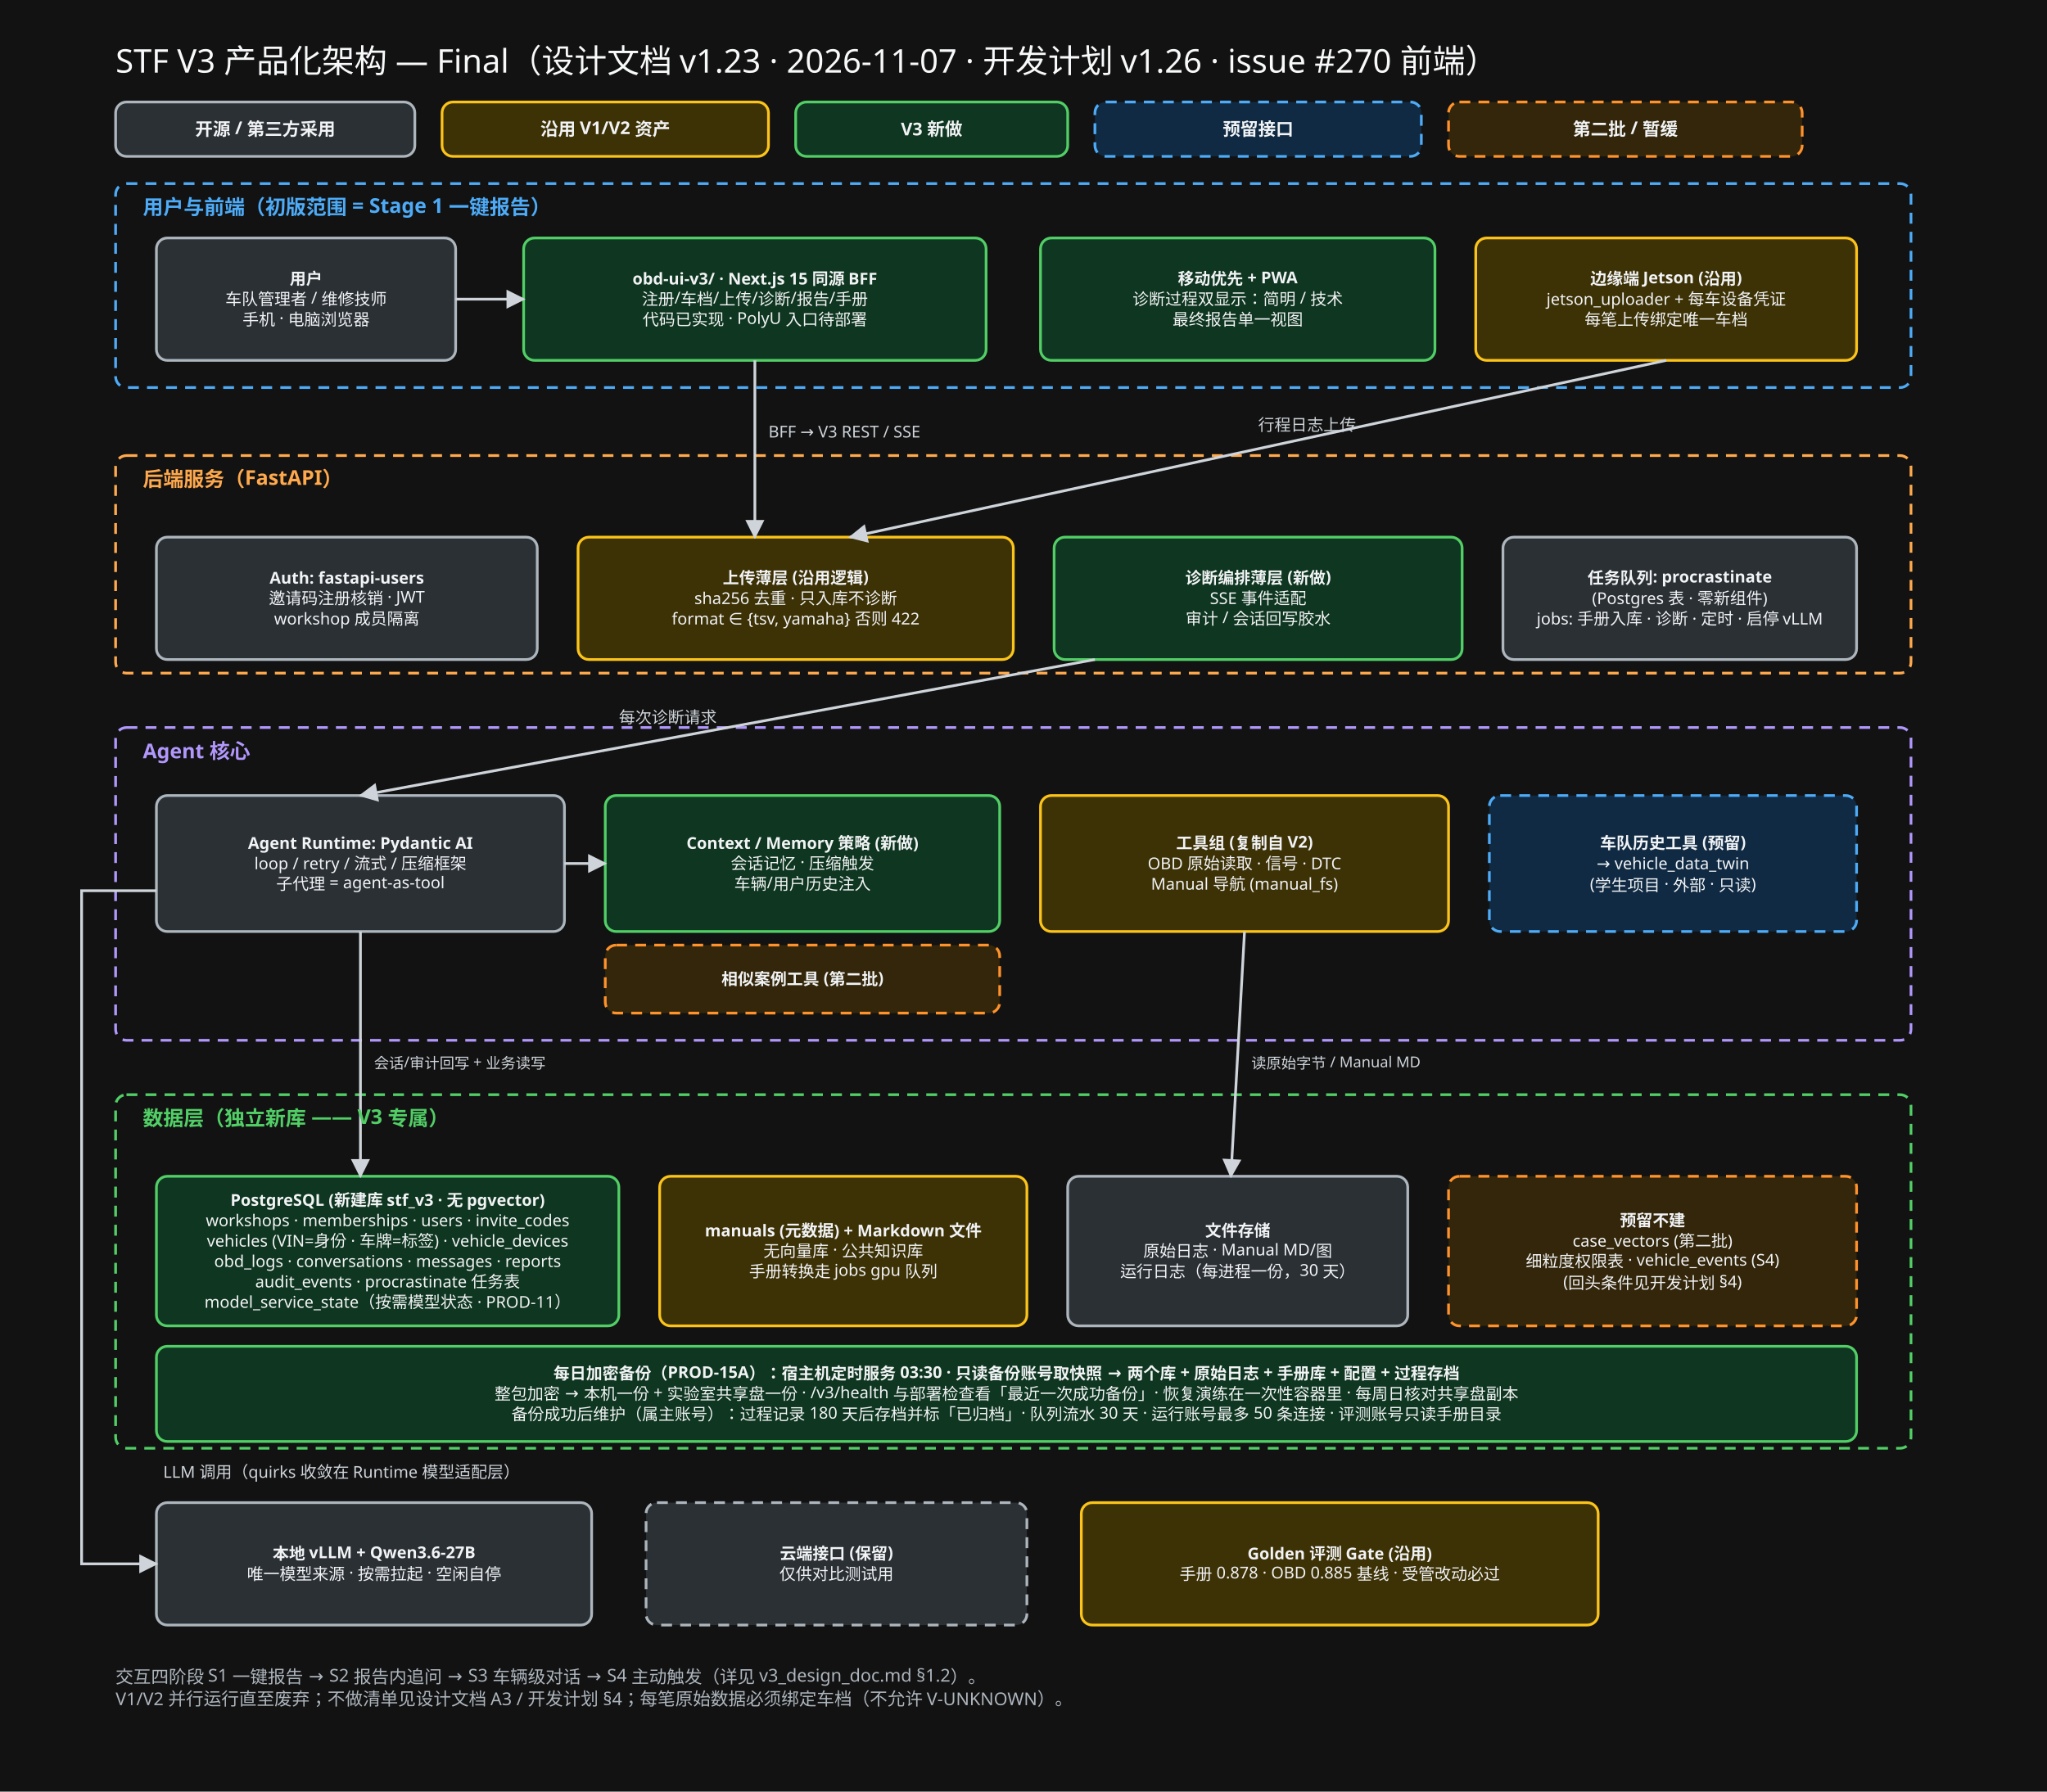
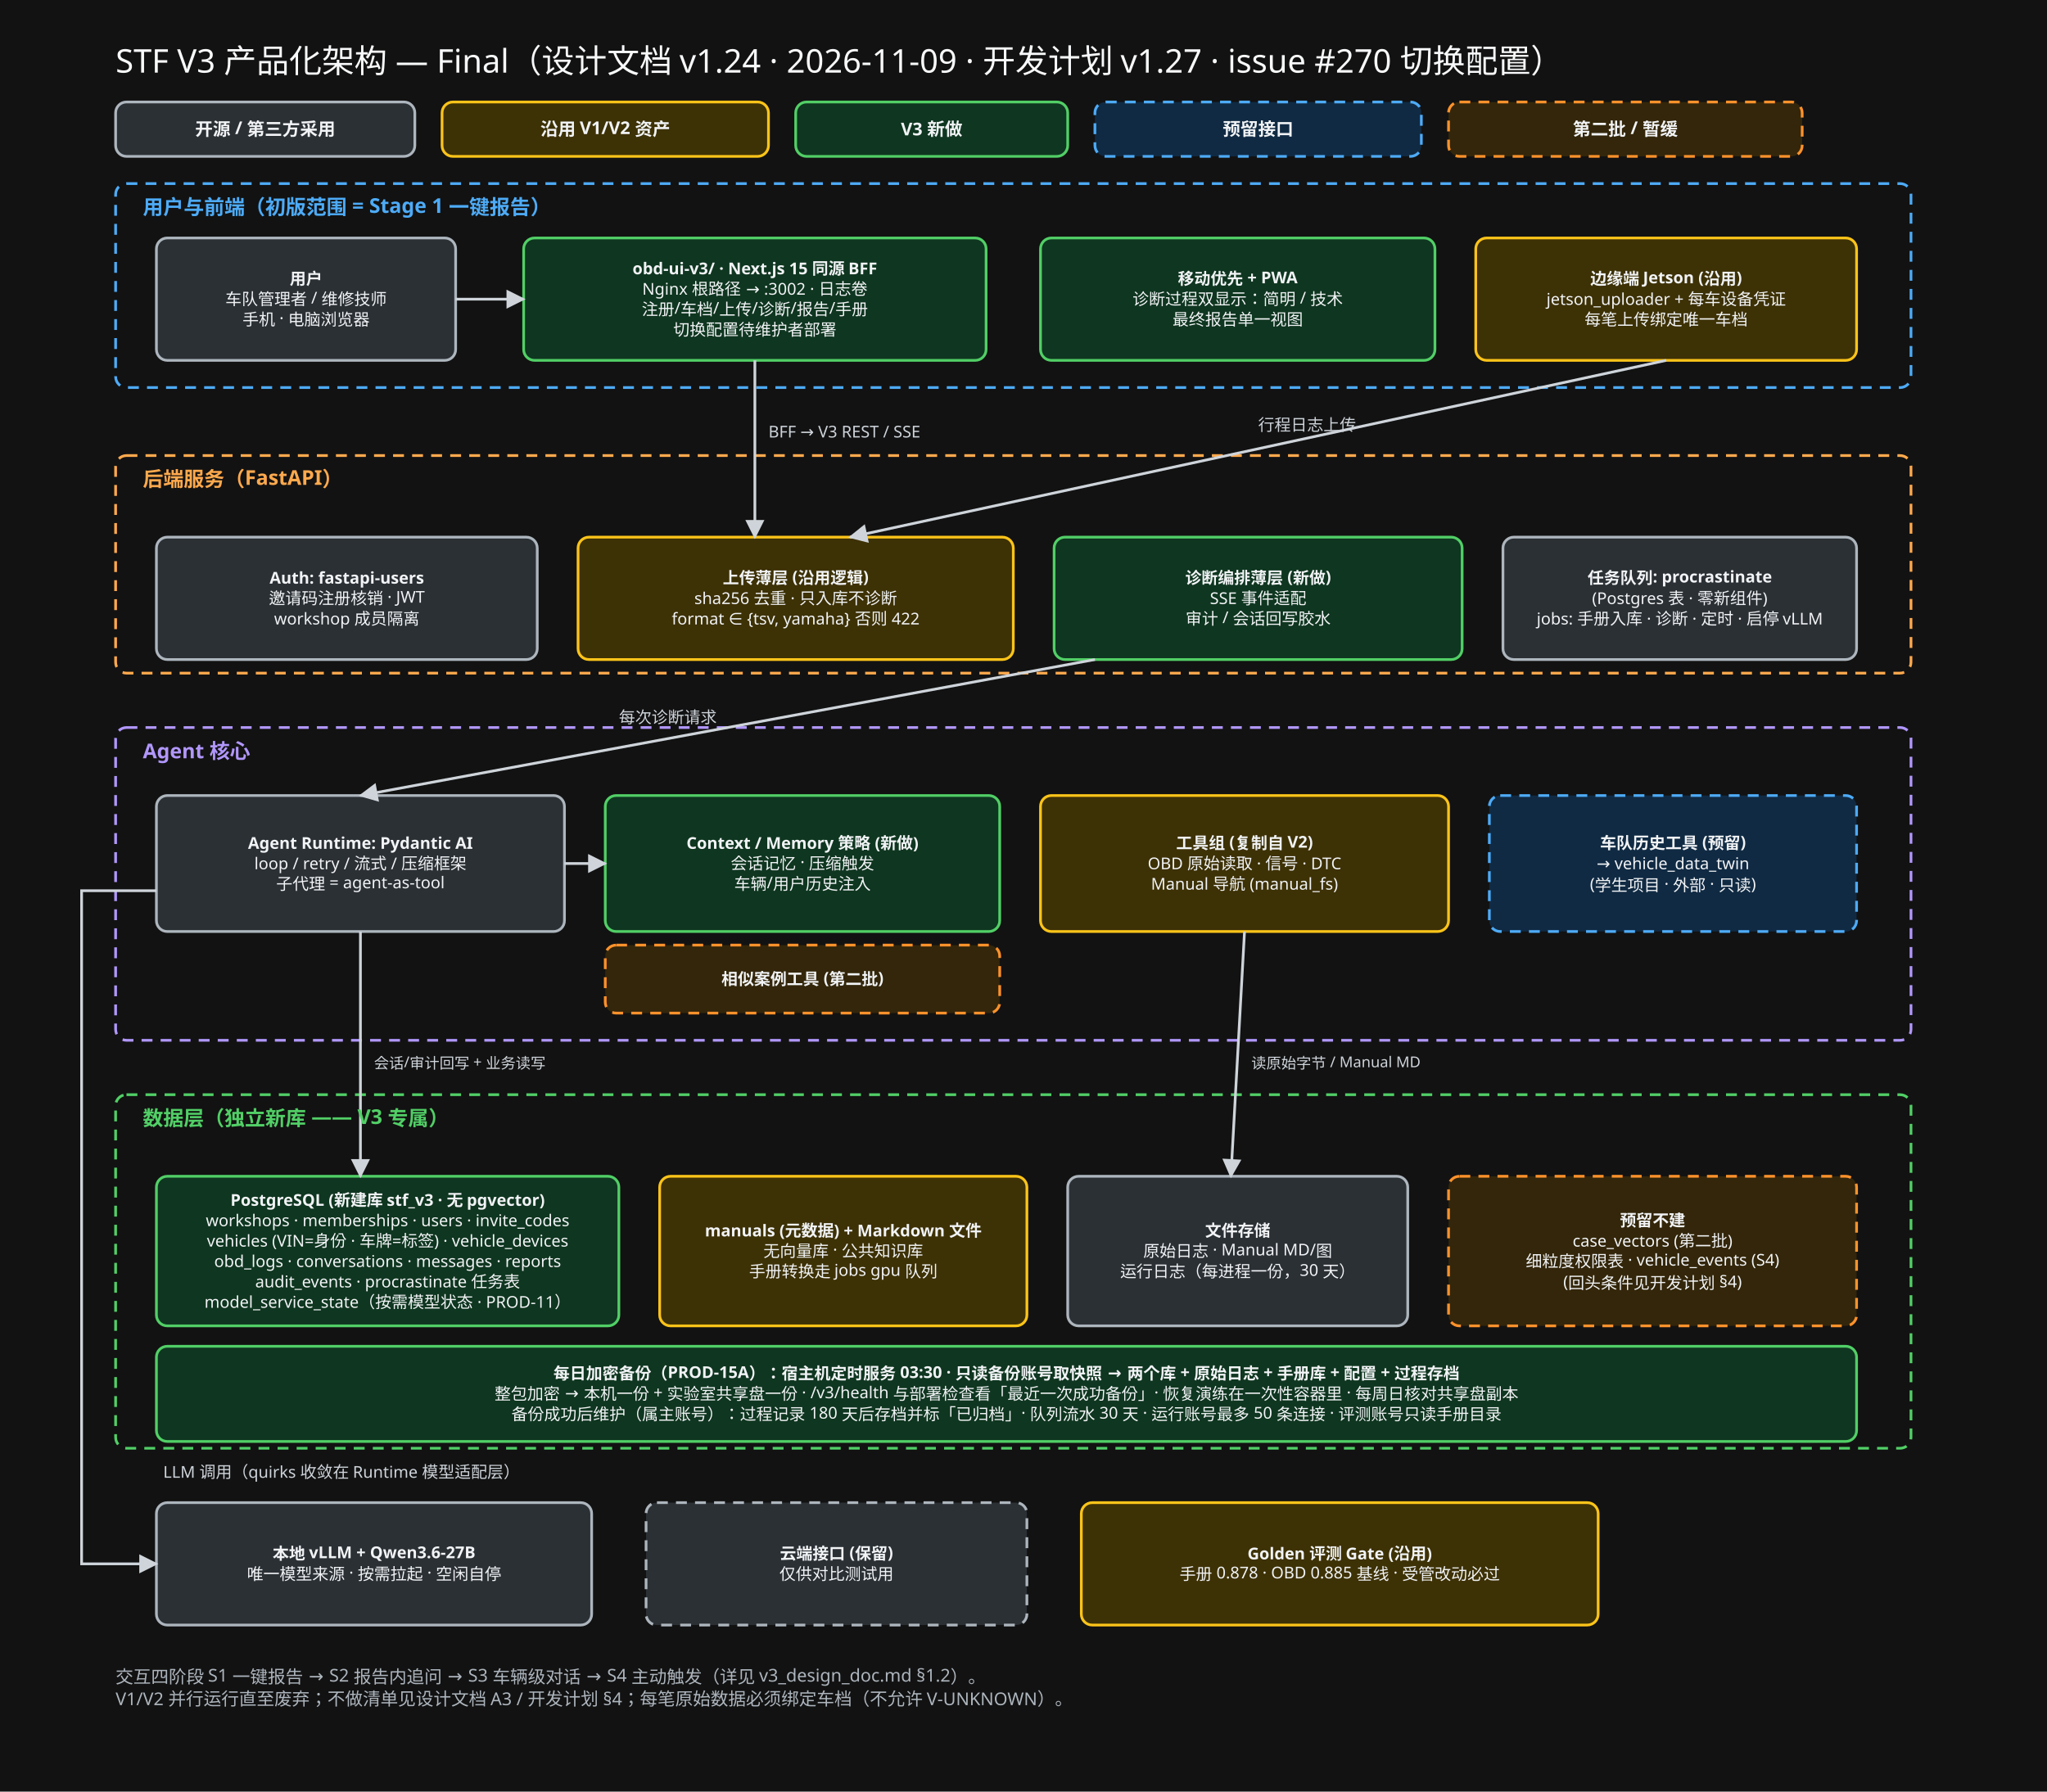
<svg xmlns="http://www.w3.org/2000/svg" viewBox="-25 -75 1505 1317.5" font-family="Segoe UI, Microsoft YaHei, sans-serif">
  <defs>
    <marker id="ah" viewBox="0 0 10 10" refX="9" refY="5" markerWidth="7" markerHeight="7" orient="auto-start-reverse">
      <path d="M0,0 L10,5 L0,10 z" fill="#ced4da" />
    </marker>
  </defs>
  <rect x="-25" y="-75" width="1505" height="1317.5" fill="#121212" />
  <rect x="60" y="0" width="220" height="40" rx="8" fill="#2b3035" stroke="#adb5bd" stroke-width="2" />
  <rect x="300" y="0" width="240" height="40" rx="8" fill="#3d3106" stroke="#fcc419" stroke-width="2" />
  <rect x="560" y="0" width="200" height="40" rx="8" fill="#0f3620" stroke="#51cf66" stroke-width="2" />
  <rect x="780" y="0" width="240" height="40" rx="8" fill="#102a43" stroke="#4dabf7" stroke-width="2" stroke-dasharray="8 6" />
  <rect x="1040" y="0" width="260" height="40" rx="8" fill="#33260a" stroke="#ff922b" stroke-width="2" stroke-dasharray="8 6" />
  <rect x="60" y="60" width="1320" height="150" rx="8" fill="transparent" stroke="#4dabf7" stroke-width="2" stroke-dasharray="8 6" />
  <rect x="90" y="100" width="220" height="90" rx="8" fill="#2b3035" stroke="#adb5bd" stroke-width="2" />
  <rect x="360" y="100" width="340" height="90" rx="8" fill="#0f3620" stroke="#51cf66" stroke-width="2" />
  <rect x="740" y="100" width="290" height="90" rx="8" fill="#0f3620" stroke="#51cf66" stroke-width="2" />
  <rect x="1060" y="100" width="280" height="90" rx="8" fill="#3d3106" stroke="#fcc419" stroke-width="2" />
  <rect x="60" y="260" width="1320" height="160" rx="8" fill="transparent" stroke="#ffa94d" stroke-width="2" stroke-dasharray="8 6" />
  <rect x="90" y="320" width="280" height="90" rx="8" fill="#2b3035" stroke="#adb5bd" stroke-width="2" />
  <rect x="400" y="320" width="320" height="90" rx="8" fill="#3d3106" stroke="#fcc419" stroke-width="2" />
  <rect x="750" y="320" width="300" height="90" rx="8" fill="#0f3620" stroke="#51cf66" stroke-width="2" />
  <rect x="1080" y="320" width="260" height="90" rx="8" fill="#2b3035" stroke="#adb5bd" stroke-width="2" />
  <rect x="60" y="460" width="1320" height="230" rx="8" fill="transparent" stroke="#b197fc" stroke-width="2" stroke-dasharray="8 6" />
  <rect x="90" y="510" width="300" height="100" rx="8" fill="#2b3035" stroke="#adb5bd" stroke-width="2" />
  <rect x="420" y="510" width="290" height="100" rx="8" fill="#0f3620" stroke="#51cf66" stroke-width="2" />
  <rect x="740" y="510" width="300" height="100" rx="8" fill="#3d3106" stroke="#fcc419" stroke-width="2" />
  <rect x="1070" y="510" width="270" height="100" rx="8" fill="#102a43" stroke="#4dabf7" stroke-width="2" stroke-dasharray="8 6" />
  <rect x="420" y="620" width="290" height="50" rx="8" fill="#33260a" stroke="#ff922b" stroke-width="2" stroke-dasharray="8 6" />
  <rect x="60" y="730" width="1320" height="260" rx="8" fill="transparent" stroke="#51cf66" stroke-width="2" stroke-dasharray="8 6" />
  <rect x="90" y="790" width="340" height="110" rx="8" fill="#0f3620" stroke="#51cf66" stroke-width="2" />
  <rect x="460" y="790" width="270" height="110" rx="8" fill="#3d3106" stroke="#fcc419" stroke-width="2" />
  <rect x="760" y="790" width="250" height="110" rx="8" fill="#2b3035" stroke="#adb5bd" stroke-width="2" />
  <rect x="1040" y="790" width="300" height="110" rx="8" fill="#33260a" stroke="#ff922b" stroke-width="2" stroke-dasharray="8 6" />
  <rect x="90" y="915" width="1250" height="70" rx="8" fill="#0f3620" stroke="#51cf66" stroke-width="2" />
  <rect x="90" y="1030" width="320" height="90" rx="8" fill="#2b3035" stroke="#adb5bd" stroke-width="2" />
  <rect x="450" y="1030" width="280" height="90" rx="8" fill="#2b3035" stroke="#adb5bd" stroke-width="2" stroke-dasharray="8 6" />
  <rect x="770" y="1030" width="380" height="90" rx="8" fill="#3d3106" stroke="#fcc419" stroke-width="2" />
  <polyline points="310,145 360,145" fill="none" stroke="#ced4da" stroke-width="2" marker-end="url(#ah)" />
  <polyline points="530,190 530,320" fill="none" stroke="#ced4da" stroke-width="2" marker-end="url(#ah)" />
  <polyline points="1200,190 600,320" fill="none" stroke="#ced4da" stroke-width="2" marker-end="url(#ah)" />
  <polyline points="780,410 240,510" fill="none" stroke="#ced4da" stroke-width="2" marker-end="url(#ah)" />
  <polyline points="390,560 420,560" fill="none" stroke="#ced4da" stroke-width="2" marker-end="url(#ah)" />
  <polyline points="240,610 240,790" fill="none" stroke="#ced4da" stroke-width="2" marker-end="url(#ah)" />
  <polyline points="890,610 880,790" fill="none" stroke="#ced4da" stroke-width="2" marker-end="url(#ah)" />
  <polyline points="90,580 35,580 35,1075 90,1075" fill="none" stroke="#ced4da" stroke-width="2" marker-end="url(#ah)" />
-   <text x="60" y="-21.60" font-size="24" fill="#f8f9fa">STF V3 产品化架构 — Final（设计文档 v1.23 · 2026-11-07 · 开发计划 v1.26 · issue #270 前端）</text>
+   <text x="60" y="-21.60" font-size="24" fill="#f8f9fa">STF V3 产品化架构 — Final（设计文档 v1.24 · 2026-11-09 · 开发计划 v1.27 · issue #270 切换配置）</text>
  <text x="170.0" y="24.55" text-anchor="middle" font-size="13" fill="#f1f3f5" font-weight="600">开源 / 第三方采用</text>
  <text x="420.0" y="24.55" text-anchor="middle" font-size="13" fill="#f1f3f5" font-weight="600">沿用 V1/V2 资产</text>
  <text x="660.0" y="24.55" text-anchor="middle" font-size="13" fill="#f1f3f5" font-weight="600">V3 新做</text>
  <text x="900.0" y="24.55" text-anchor="middle" font-size="13" fill="#f1f3f5" font-weight="600">预留接口</text>
  <text x="1170.0" y="24.55" text-anchor="middle" font-size="13" fill="#f1f3f5" font-weight="600">第二批 / 暂缓</text>
  <text x="80" y="82.62" font-size="15" fill="#4dabf7" font-weight="600">用户与前端（初版范围 = Stage 1 一键报告）</text>
  <text x="200.0" y="134.20" text-anchor="middle" font-size="12" fill="#f1f3f5" font-weight="600">用户</text>
  <text x="200.0" y="149.20" text-anchor="middle" font-size="12" fill="#f1f3f5">车队管理者 / 维修技师</text>
  <text x="200.0" y="164.20" text-anchor="middle" font-size="12" fill="#f1f3f5">手机 · 电脑浏览器</text>
-   <text x="530.0" y="134.20" text-anchor="middle" font-size="12" fill="#f1f3f5" font-weight="600">obd-ui-v3/ · Next.js 15 同源 BFF</text>
-   <text x="530.0" y="149.20" text-anchor="middle" font-size="12" fill="#f1f3f5">注册/车档/上传/诊断/报告/手册</text>
-   <text x="530.0" y="164.20" text-anchor="middle" font-size="12" fill="#f1f3f5">代码已实现 · PolyU 入口待部署</text>
+   <text x="530.0" y="126.70" text-anchor="middle" font-size="12" fill="#f1f3f5" font-weight="600">obd-ui-v3/ · Next.js 15 同源 BFF</text>
+   <text x="530.0" y="141.70" text-anchor="middle" font-size="12" fill="#f1f3f5">Nginx 根路径 → :3002 · 日志卷</text>
+   <text x="530.0" y="156.70" text-anchor="middle" font-size="12" fill="#f1f3f5">注册/车档/上传/诊断/报告/手册</text>
+   <text x="530.0" y="171.70" text-anchor="middle" font-size="12" fill="#f1f3f5">切换配置待维护者部署</text>
  <text x="885.0" y="134.20" text-anchor="middle" font-size="12" fill="#f1f3f5" font-weight="600">移动优先 + PWA</text>
  <text x="885.0" y="149.20" text-anchor="middle" font-size="12" fill="#f1f3f5">诊断过程双显示：简明 / 技术</text>
  <text x="885.0" y="164.20" text-anchor="middle" font-size="12" fill="#f1f3f5">最终报告单一视图</text>
  <text x="1200.0" y="134.20" text-anchor="middle" font-size="12" fill="#f1f3f5" font-weight="600">边缘端 Jetson (沿用)</text>
  <text x="1200.0" y="149.20" text-anchor="middle" font-size="12" fill="#f1f3f5">jetson_uploader + 每车设备凭证</text>
  <text x="1200.0" y="164.20" text-anchor="middle" font-size="12" fill="#f1f3f5">每笔上传绑定唯一车档</text>
  <text x="540" y="246.70" font-size="12" fill="#ced4da">BFF → V3 REST / SSE</text>
  <text x="900" y="241.70" font-size="12" fill="#ced4da">行程日志上传</text>
  <text x="80" y="282.62" font-size="15" fill="#ffa94d" font-weight="600">后端服务（FastAPI）</text>
  <text x="230.0" y="354.20" text-anchor="middle" font-size="12" fill="#f1f3f5" font-weight="600">Auth: fastapi-users</text>
  <text x="230.0" y="369.20" text-anchor="middle" font-size="12" fill="#f1f3f5">邀请码注册核销 · JWT</text>
  <text x="230.0" y="384.20" text-anchor="middle" font-size="12" fill="#f1f3f5">workshop 成员隔离</text>
  <text x="560.0" y="354.20" text-anchor="middle" font-size="12" fill="#f1f3f5" font-weight="600">上传薄层 (沿用逻辑)</text>
  <text x="560.0" y="369.20" text-anchor="middle" font-size="12" fill="#f1f3f5">sha256 去重 · 只入库不诊断</text>
  <text x="560.0" y="384.20" text-anchor="middle" font-size="12" fill="#f1f3f5">format ∈ {tsv, yamaha} 否则 422</text>
  <text x="900.0" y="354.20" text-anchor="middle" font-size="12" fill="#f1f3f5" font-weight="600">诊断编排薄层 (新做)</text>
  <text x="900.0" y="369.20" text-anchor="middle" font-size="12" fill="#f1f3f5">SSE 事件适配</text>
  <text x="900.0" y="384.20" text-anchor="middle" font-size="12" fill="#f1f3f5">审计 / 会话回写胶水</text>
  <text x="1210.0" y="354.20" text-anchor="middle" font-size="12" fill="#f1f3f5" font-weight="600">任务队列: procrastinate</text>
  <text x="1210.0" y="369.20" text-anchor="middle" font-size="12" fill="#f1f3f5">(Postgres 表 · 零新组件)</text>
  <text x="1210.0" y="384.20" text-anchor="middle" font-size="12" fill="#f1f3f5">jobs: 手册入库 · 诊断 · 定时 · 启停 vLLM</text>
  <text x="430" y="456.70" font-size="12" fill="#ced4da">每次诊断请求</text>
  <text x="80" y="482.62" font-size="15" fill="#b197fc" font-weight="600">Agent 核心</text>
  <text x="240.0" y="549.20" text-anchor="middle" font-size="12" fill="#f1f3f5" font-weight="600">Agent Runtime: Pydantic AI</text>
  <text x="240.0" y="564.20" text-anchor="middle" font-size="12" fill="#f1f3f5">loop / retry / 流式 / 压缩框架</text>
  <text x="240.0" y="579.20" text-anchor="middle" font-size="12" fill="#f1f3f5">子代理 = agent-as-tool</text>
  <text x="565.0" y="549.20" text-anchor="middle" font-size="12" fill="#f1f3f5" font-weight="600">Context / Memory 策略 (新做)</text>
  <text x="565.0" y="564.20" text-anchor="middle" font-size="12" fill="#f1f3f5">会话记忆 · 压缩触发</text>
  <text x="565.0" y="579.20" text-anchor="middle" font-size="12" fill="#f1f3f5">车辆/用户历史注入</text>
  <text x="890.0" y="549.20" text-anchor="middle" font-size="12" fill="#f1f3f5" font-weight="600">工具组 (复制自 V2)</text>
  <text x="890.0" y="564.20" text-anchor="middle" font-size="12" fill="#f1f3f5">OBD 原始读取 · 信号 · DTC</text>
  <text x="890.0" y="579.20" text-anchor="middle" font-size="12" fill="#f1f3f5">Manual 导航 (manual_fs)</text>
  <text x="1205.0" y="549.20" text-anchor="middle" font-size="12" fill="#f1f3f5" font-weight="600">车队历史工具 (预留)</text>
  <text x="1205.0" y="564.20" text-anchor="middle" font-size="12" fill="#f1f3f5">→ vehicle_data_twin</text>
  <text x="1205.0" y="579.20" text-anchor="middle" font-size="12" fill="#f1f3f5">(学生项目 · 外部 · 只读)</text>
  <text x="565.0" y="649.20" text-anchor="middle" font-size="12" fill="#f1f3f5" font-weight="600">相似案例工具 (第二批)</text>
  <text x="80" y="752.62" font-size="15" fill="#51cf66" font-weight="600">数据层（独立新库 —— V3 专属）</text>
  <text x="260.0" y="811.70" text-anchor="middle" font-size="12" fill="#f1f3f5" font-weight="600">PostgreSQL (新建库 stf_v3 · 无 pgvector)</text>
  <text x="260.0" y="826.70" text-anchor="middle" font-size="12" fill="#f1f3f5">workshops · memberships · users · invite_codes</text>
  <text x="260.0" y="841.70" text-anchor="middle" font-size="12" fill="#f1f3f5">vehicles (VIN=身份 · 车牌=标签) · vehicle_devices</text>
  <text x="260.0" y="856.70" text-anchor="middle" font-size="12" fill="#f1f3f5">obd_logs · conversations · messages · reports</text>
  <text x="260.0" y="871.70" text-anchor="middle" font-size="12" fill="#f1f3f5">audit_events · procrastinate 任务表</text>
  <text x="260.0" y="886.70" text-anchor="middle" font-size="12" fill="#f1f3f5">model_service_state（按需模型状态 · PROD-11）</text>
  <text x="595.0" y="834.20" text-anchor="middle" font-size="12" fill="#f1f3f5" font-weight="600">manuals (元数据) + Markdown 文件</text>
  <text x="595.0" y="849.20" text-anchor="middle" font-size="12" fill="#f1f3f5">无向量库 · 公共知识库</text>
  <text x="595.0" y="864.20" text-anchor="middle" font-size="12" fill="#f1f3f5">手册转换走 jobs gpu 队列</text>
  <text x="885.0" y="834.20" text-anchor="middle" font-size="12" fill="#f1f3f5" font-weight="600">文件存储</text>
  <text x="885.0" y="849.20" text-anchor="middle" font-size="12" fill="#f1f3f5">原始日志 · Manual MD/图</text>
  <text x="885.0" y="864.20" text-anchor="middle" font-size="12" fill="#f1f3f5">运行日志（每进程一份，30 天）</text>
  <text x="1190.0" y="826.70" text-anchor="middle" font-size="12" fill="#f1f3f5" font-weight="600">预留不建</text>
  <text x="1190.0" y="841.70" text-anchor="middle" font-size="12" fill="#f1f3f5">case_vectors (第二批)</text>
  <text x="1190.0" y="856.70" text-anchor="middle" font-size="12" fill="#f1f3f5">细粒度权限表 · vehicle_events (S4)</text>
  <text x="1190.0" y="871.70" text-anchor="middle" font-size="12" fill="#f1f3f5">(回头条件见开发计划 §4)</text>
  <text x="715.0" y="939.20" text-anchor="middle" font-size="12" fill="#f1f3f5" font-weight="600">每日加密备份（PROD-15A）：宿主机定时服务 03:30 · 只读备份账号取快照 → 两个库 + 原始日志 + 手册库 + 配置 + 过程存档</text>
  <text x="715.0" y="954.20" text-anchor="middle" font-size="12" fill="#f1f3f5">整包加密 → 本机一份 + 实验室共享盘一份 · /v3/health 与部署检查看「最近一次成功备份」· 恢复演练在一次性容器里 · 每周日核对共享盘副本</text>
  <text x="715.0" y="969.20" text-anchor="middle" font-size="12" fill="#f1f3f5">备份成功后维护（属主账号）：过程记录 180 天后存档并标「已归档」· 队列流水 30 天 · 运行账号最多 50 条连接 · 评测账号只读手册目录</text>
  <text x="250" y="710.73" font-size="11" fill="#ced4da">会话/审计回写 + 业务读写</text>
  <text x="895" y="710.73" font-size="11" fill="#ced4da">读原始字节 / Manual MD</text>
  <text x="250.0" y="1071.70" text-anchor="middle" font-size="12" fill="#f1f3f5" font-weight="600">本地 vLLM + Qwen3.6-27B</text>
  <text x="250.0" y="1086.70" text-anchor="middle" font-size="12" fill="#f1f3f5">唯一模型来源 · 按需拉起 · 空闲自停</text>
  <text x="590.0" y="1071.70" text-anchor="middle" font-size="12" fill="#f1f3f5" font-weight="600">云端接口 (保留)</text>
  <text x="590.0" y="1086.70" text-anchor="middle" font-size="12" fill="#f1f3f5">仅供对比测试用</text>
  <text x="960.0" y="1071.70" text-anchor="middle" font-size="12" fill="#f1f3f5" font-weight="600">Golden 评测 Gate (沿用)</text>
  <text x="960.0" y="1086.70" text-anchor="middle" font-size="12" fill="#f1f3f5">手册 0.878 · OBD 0.885 基线 · 受管改动必过</text>
  <text x="95" y="1011.70" font-size="12" fill="#ced4da">LLM 调用（quirks 收敛在 Runtime 模型适配层）</text>
  <text x="60" y="1162.67" font-size="13" fill="#adb5bd">交互四阶段 S1 一键报告 → S2 报告内追问 → S3 车辆级对话 → S4 主动触发（详见 v3_design_doc.md §1.2）。</text>
  <text x="60" y="1178.92" font-size="13" fill="#adb5bd">V1/V2 并行运行直至废弃；不做清单见设计文档 A3 / 开发计划 §4；每笔原始数据必须绑定车档（不允许 V-UNKNOWN）。</text>
</svg>
